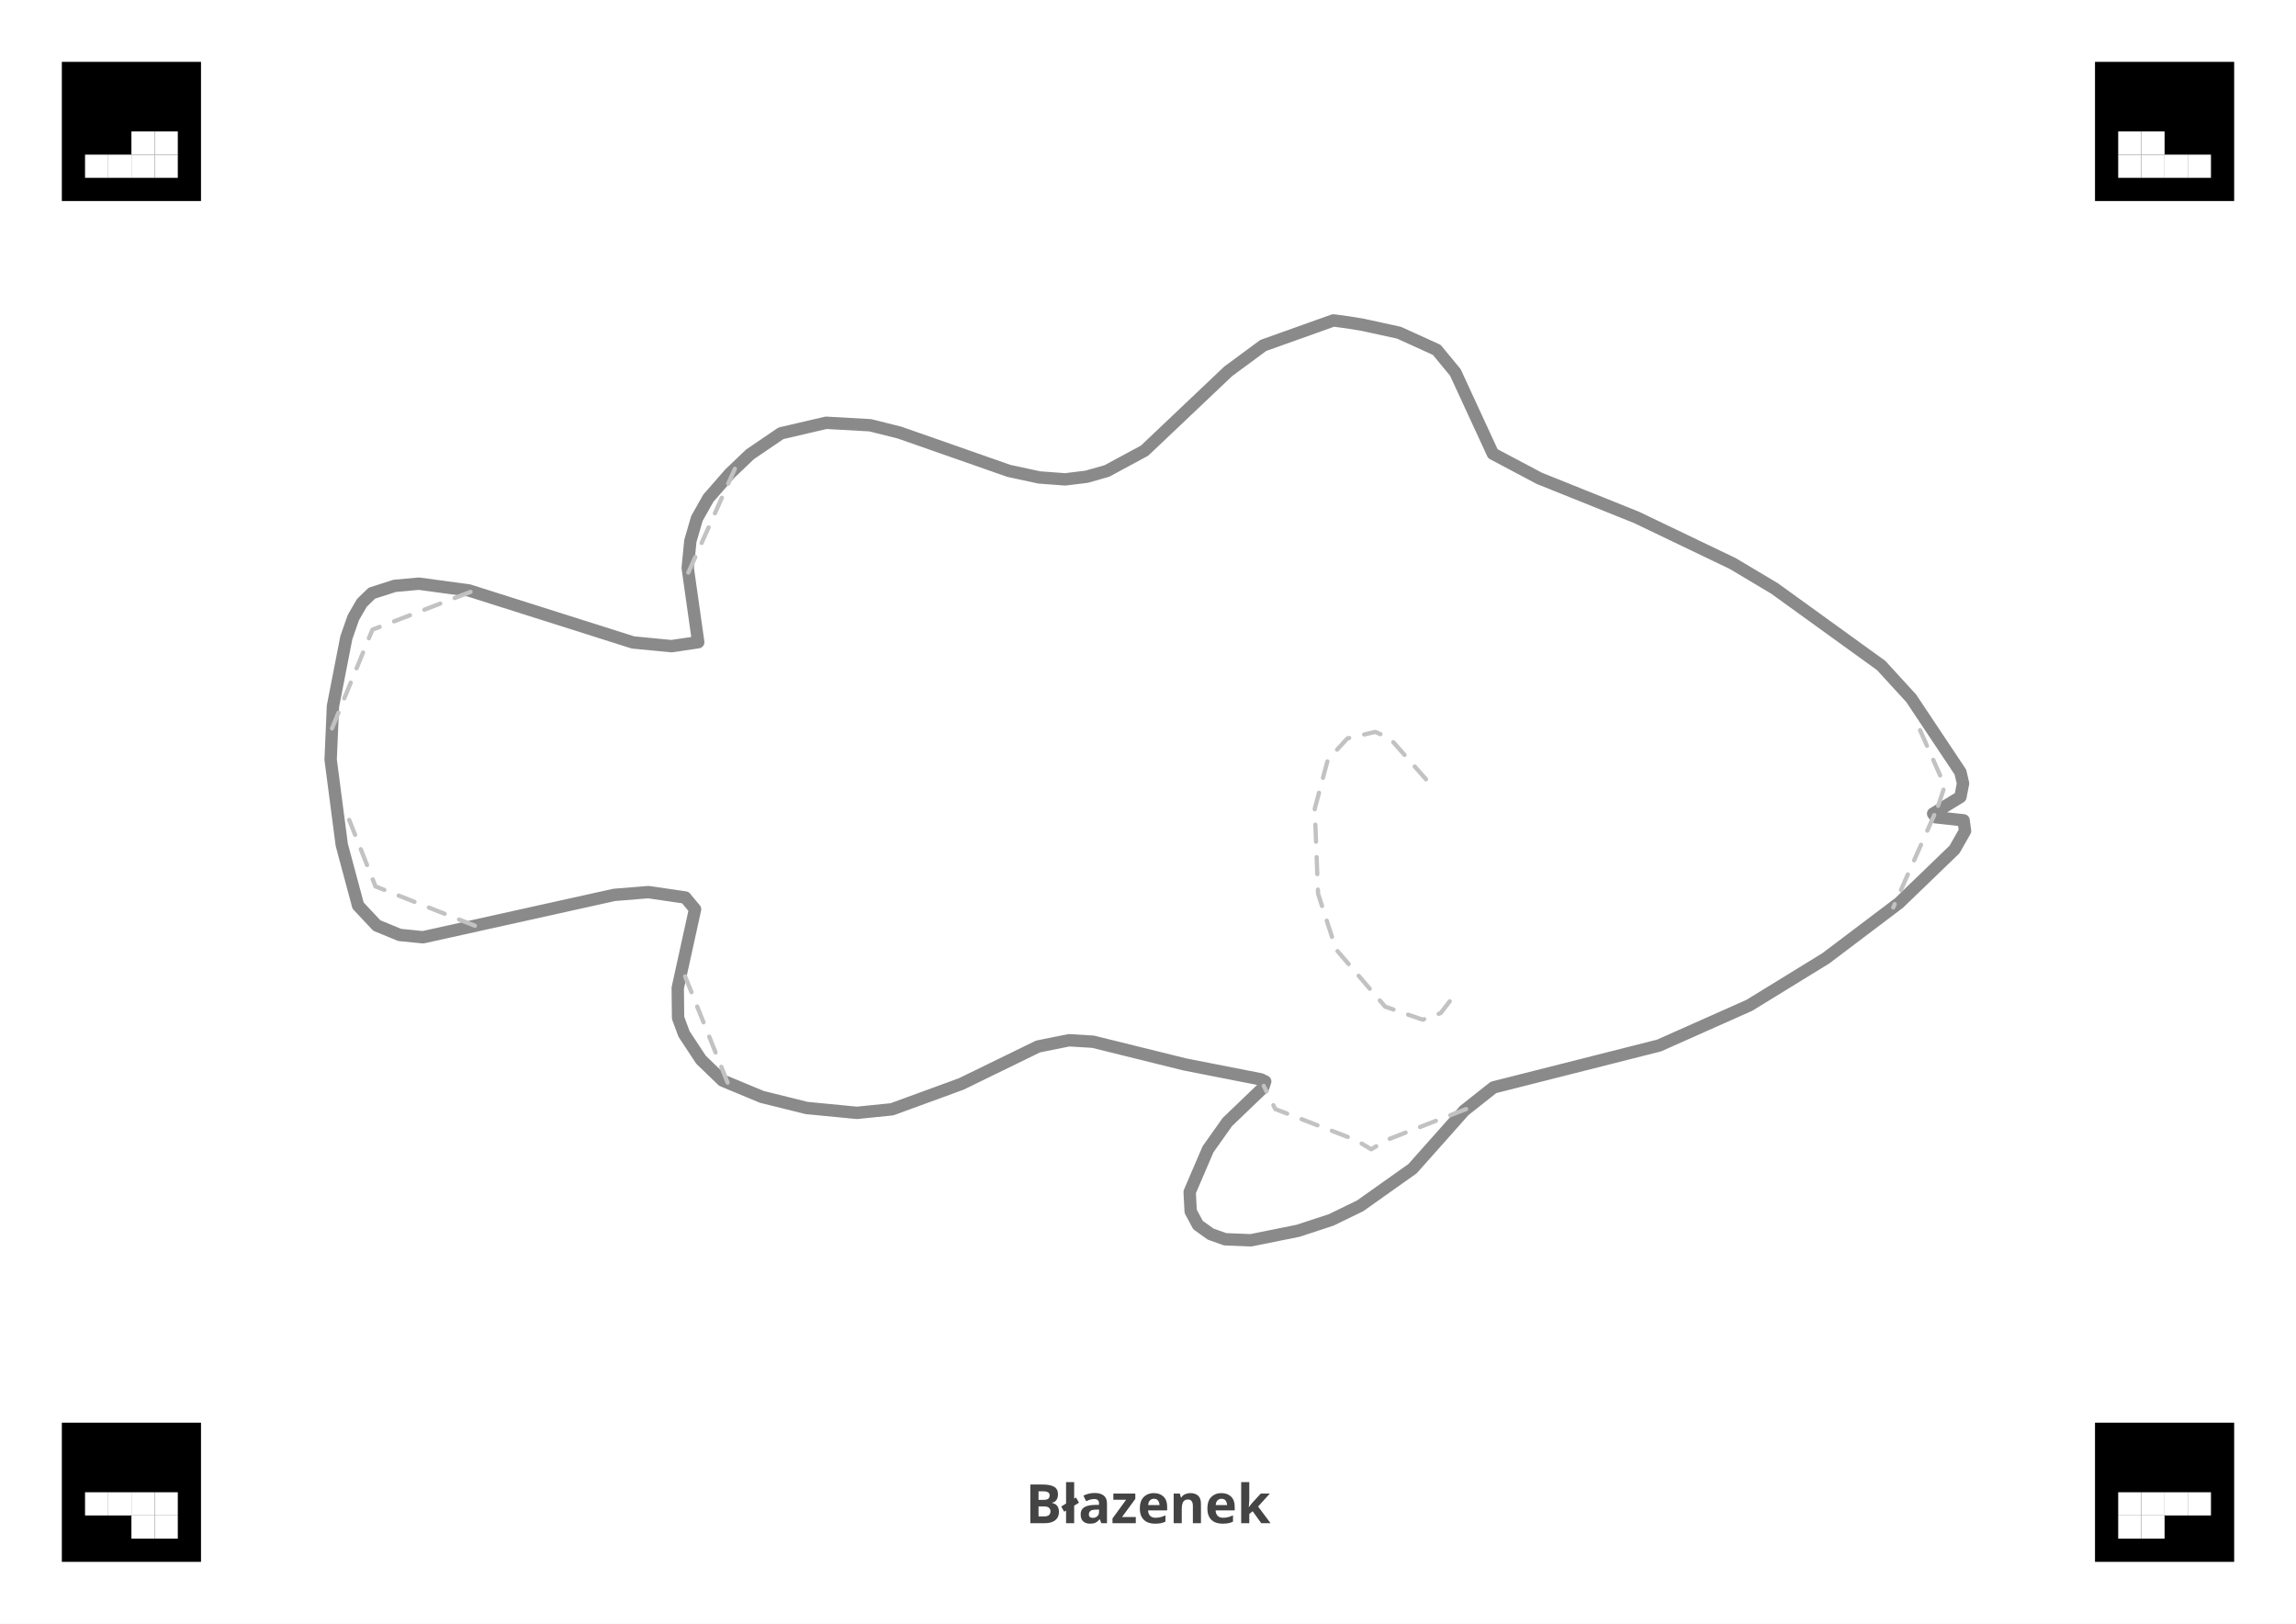
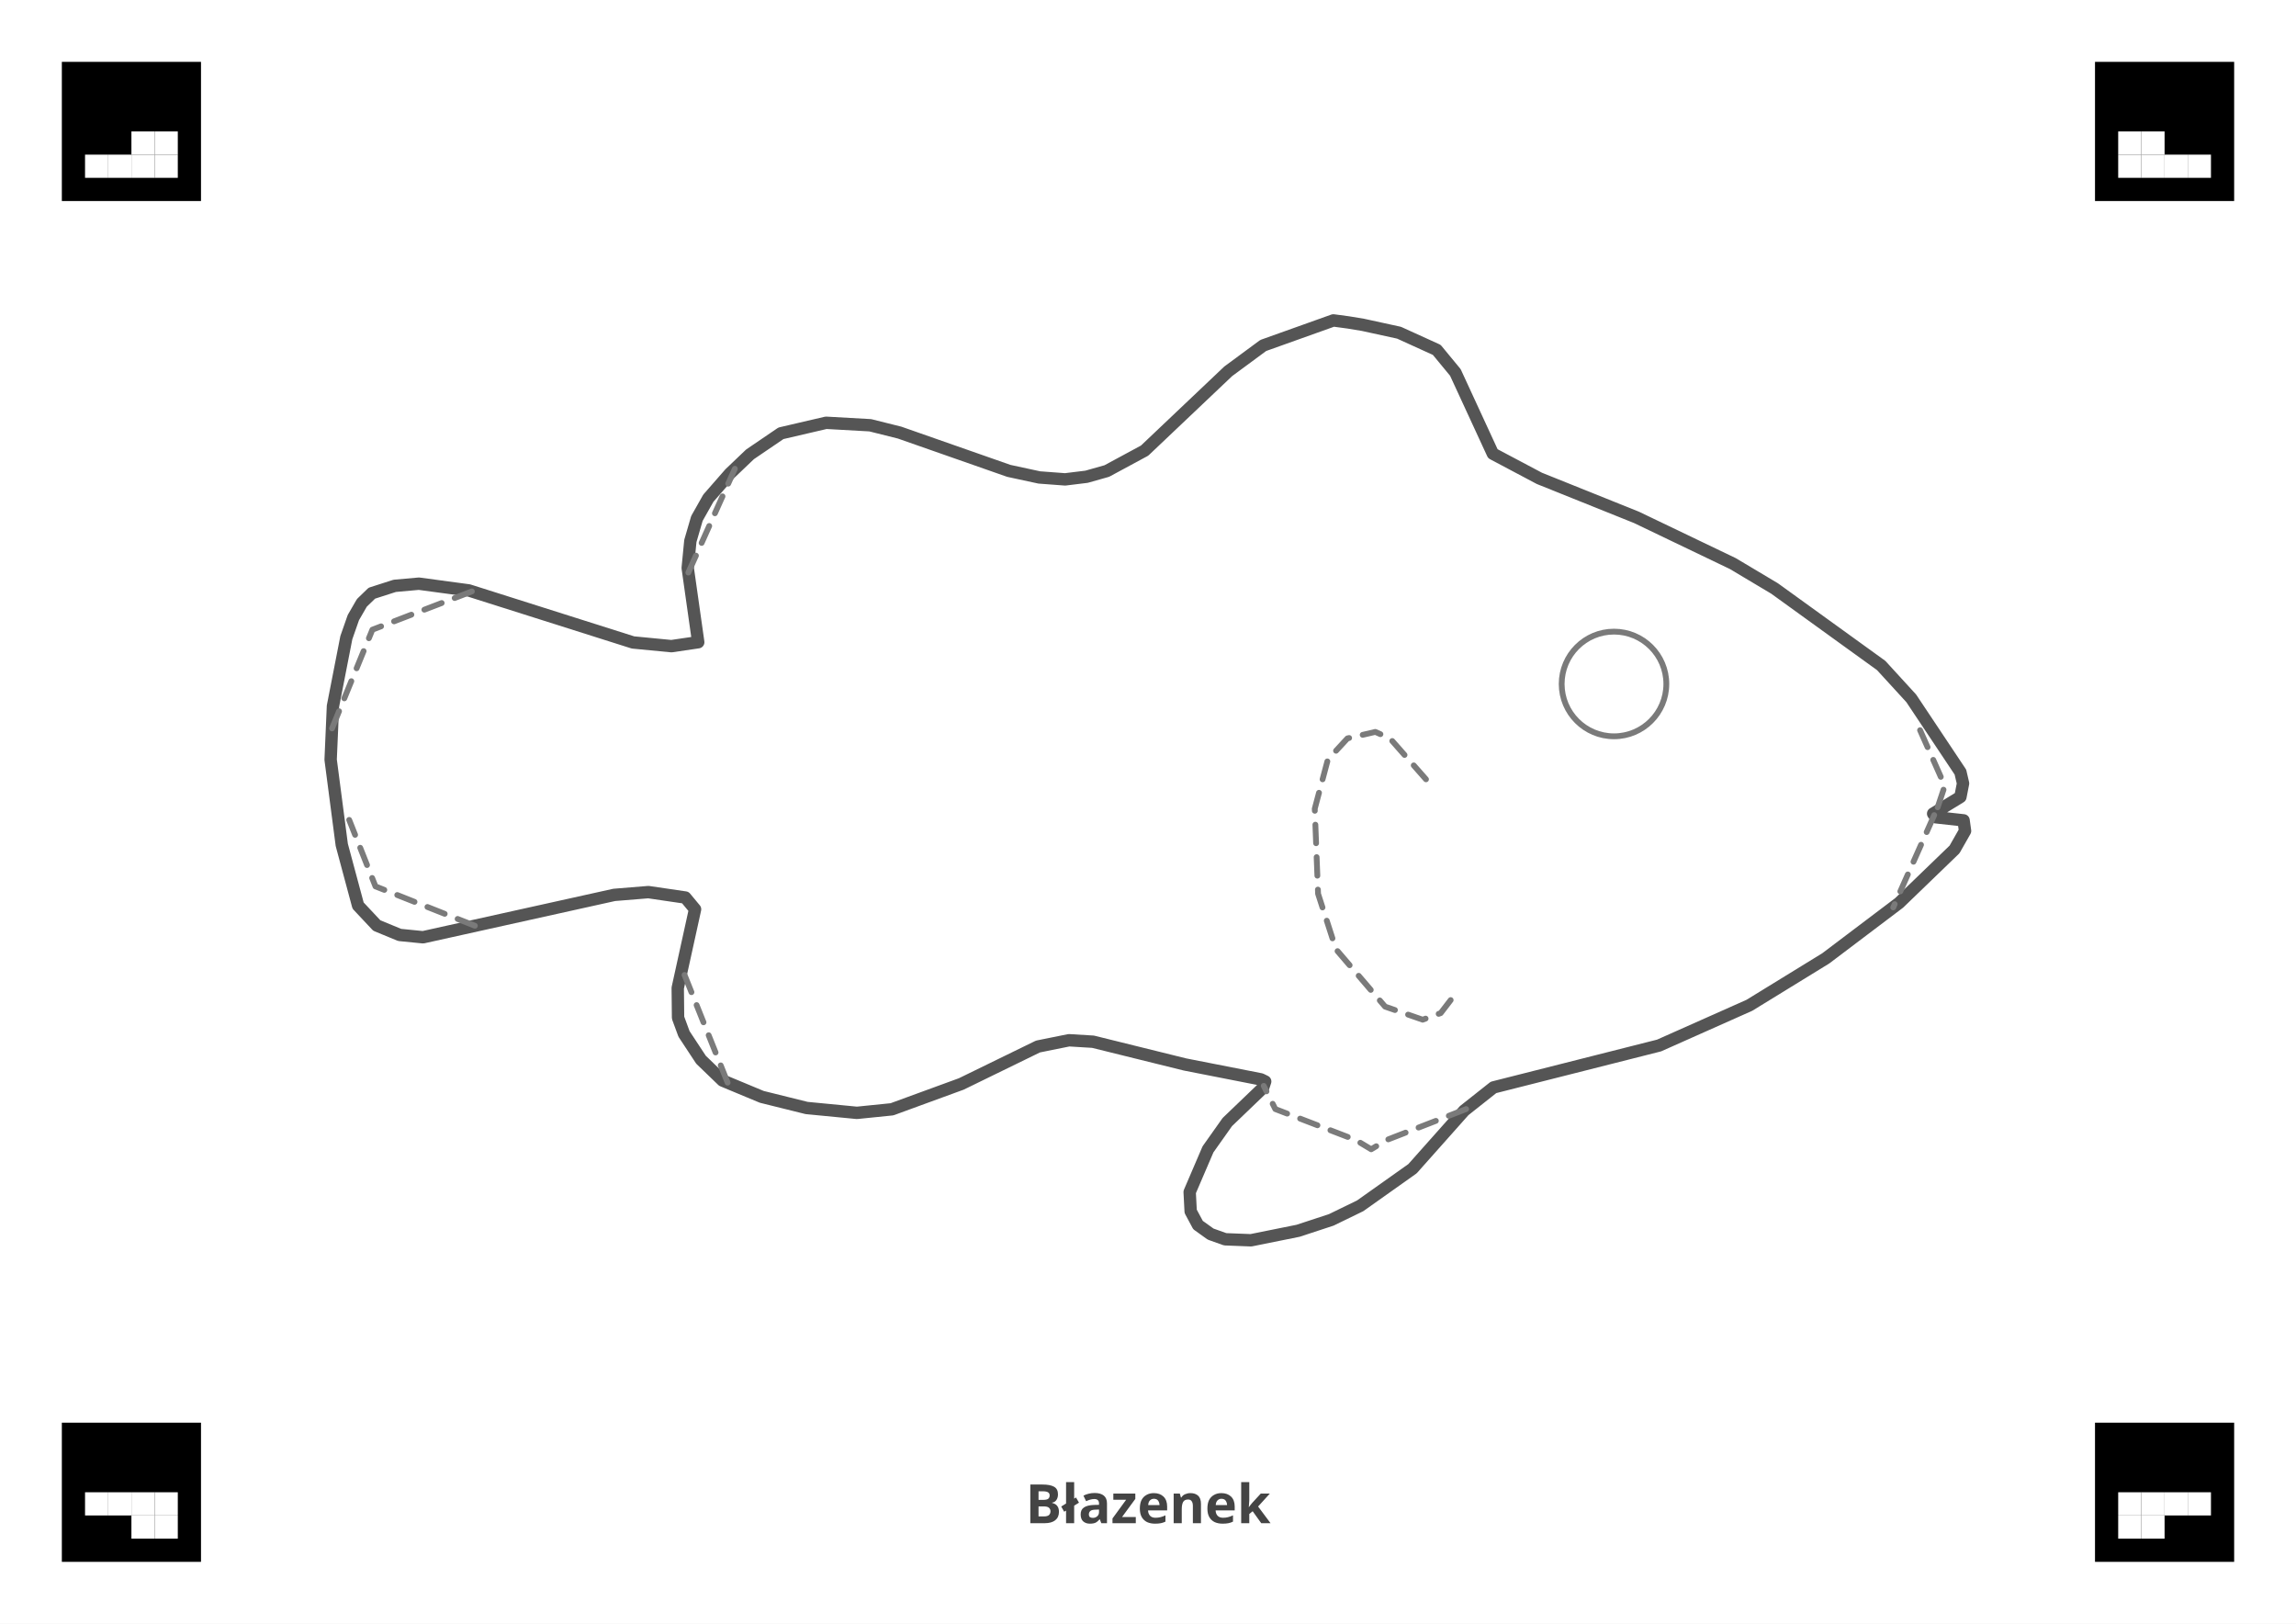
<svg xmlns="http://www.w3.org/2000/svg" width="297mm" height="210mm" viewBox="0 0 297 210">
  <rect width="297" height="210" fill="#fff" />
  <rect x="8" y="8" width="18" height="18" fill="#000" />
  <rect x="17.00" y="17.00" width="3" height="3" fill="#fff" />
  <rect x="20.00" y="17.00" width="3" height="3" fill="#fff" />
  <rect x="11.00" y="20.00" width="3" height="3" fill="#fff" />
  <rect x="14.00" y="20.00" width="3" height="3" fill="#fff" />
  <rect x="17.00" y="20.00" width="3" height="3" fill="#fff" />
  <rect x="20.00" y="20.00" width="3" height="3" fill="#fff" />
  <rect x="271" y="8" width="18" height="18" fill="#000" />
  <rect x="274.00" y="17.00" width="3" height="3" fill="#fff" />
  <rect x="277.00" y="17.00" width="3" height="3" fill="#fff" />
  <rect x="274.00" y="20.00" width="3" height="3" fill="#fff" />
  <rect x="277.00" y="20.00" width="3" height="3" fill="#fff" />
  <rect x="280.00" y="20.00" width="3" height="3" fill="#fff" />
  <rect x="283.00" y="20.00" width="3" height="3" fill="#fff" />
  <rect x="8" y="184" width="18" height="18" fill="#000" />
  <rect x="11.00" y="193.00" width="3" height="3" fill="#fff" />
  <rect x="14.00" y="193.00" width="3" height="3" fill="#fff" />
  <rect x="17.00" y="193.00" width="3" height="3" fill="#fff" />
  <rect x="20.00" y="193.00" width="3" height="3" fill="#fff" />
  <rect x="17.00" y="196.00" width="3" height="3" fill="#fff" />
  <rect x="20.00" y="196.00" width="3" height="3" fill="#fff" />
  <rect x="271" y="184" width="18" height="18" fill="#000" />
  <rect x="274.00" y="193.00" width="3" height="3" fill="#fff" />
  <rect x="277.00" y="193.00" width="3" height="3" fill="#fff" />
  <rect x="280.00" y="193.00" width="3" height="3" fill="#fff" />
  <rect x="283.00" y="193.00" width="3" height="3" fill="#fff" />
  <rect x="274.00" y="196.00" width="3" height="3" fill="#fff" />
  <rect x="277.00" y="196.00" width="3" height="3" fill="#fff" />
-   <path d="M176.29 42.01 L180.97 43.03 L185.85 45.25 L188.26 48.17 L193.11 58.68 L199.13 61.87 L211.68 66.91 L224.15 72.89 L229.55 76.11 L243.34 86.07 L247.23 90.32 L253.59 99.86 L253.93 101.32 L253.59 103.07 L250.06 105.23 L250.40 105.70 L254.00 106.10 L254.19 107.47 L252.83 109.86 L245.66 116.78 L236.17 123.95 L226.29 130.02 L214.61 135.22 L193.19 140.64 L189.40 143.64 L182.72 151.15 L175.95 155.95 L172.21 157.77 L167.92 159.18 L161.82 160.41 L158.48 160.28 L156.60 159.61 L154.97 158.44 L154.02 156.67 L153.89 154.17 L156.26 148.65 L158.76 145.12 L163.39 140.68 L163.66 139.87 L163.11 139.60 L153.28 137.67 L141.39 134.73 L138.28 134.54 L134.27 135.35 L124.35 140.19 L115.38 143.47 L110.85 143.93 L104.34 143.30 L98.54 141.86 L93.47 139.75 L90.68 137.06 L88.48 133.72 L87.71 131.63 L87.67 127.78 L89.91 117.60 L88.65 116.08 L83.87 115.38 L79.45 115.74 L54.72 121.22 L51.70 120.92 L48.74 119.70 L46.32 117.12 L44.21 109.27 L42.77 98.25 L43.07 91.33 L44.80 82.47 L45.71 79.87 L46.81 77.97 L48.10 76.72 L51.06 75.77 L54.19 75.49 L60.64 76.36 L81.88 83.09 L86.85 83.57 L90.32 83.06 L88.96 73.46 L89.30 69.97 L90.15 67.05 L91.63 64.43 L94.42 61.24 L97.02 58.76 L101.02 56.04 L106.86 54.68 L112.57 55.00 L116.37 55.95 L130.50 60.90 L134.44 61.75 L137.78 62.00 L140.55 61.66 L143.17 60.92 L148.06 58.28 L158.88 48.02 L163.41 44.68 L172.48 41.44 L174.41 41.70 Z" fill="#fff" stroke="#8a8a8a" stroke-width="1.6" stroke-linejoin="round" />
-   <path d="M248.37 94.44 L251.57 101.64 L251.17 102.84 L250.45 104.99" fill="none" stroke="#c2c2c2" stroke-width="0.55" stroke-dasharray="2.2 2" stroke-linecap="round" stroke-linejoin="round" />
-   <path d="M250.20 105.42 L249.57 106.84 L246.37 114.04 L244.90 117.36" fill="none" stroke="#c2c2c2" stroke-width="0.55" stroke-dasharray="2.2 2" stroke-linecap="round" stroke-linejoin="round" />
-   <path d="M189.65 143.44 L186.57 144.64 L179.37 147.44 L177.37 148.64 L175.37 147.44 L164.97 143.44 L164.17 141.84 L163.47 140.44" fill="none" stroke="#c2c2c2" stroke-width="0.55" stroke-dasharray="2.2 2" stroke-linecap="round" stroke-linejoin="round" />
-   <path d="M94.12 140.02 L93.17 137.64 L89.17 127.64 L88.22 125.27" fill="none" stroke="#c2c2c2" stroke-width="0.55" stroke-dasharray="2.2 2" stroke-linecap="round" stroke-linejoin="round" />
-   <path d="M61.43 119.73 L59.17 118.84 L48.57 114.64 L45.17 106.04" fill="none" stroke="#c2c2c2" stroke-width="0.55" stroke-dasharray="2.2 2" stroke-linecap="round" stroke-linejoin="round" />
-   <path d="M42.95 94.21 L44.57 90.24 L48.17 81.44 L58.57 77.44 L61.04 76.49" fill="none" stroke="#c2c2c2" stroke-width="0.55" stroke-dasharray="2.2 2" stroke-linecap="round" stroke-linejoin="round" />
-   <path d="M89.04 74.05 L90.57 70.64 L93.17 64.84 L95.06 60.63" fill="none" stroke="#c2c2c2" stroke-width="0.55" stroke-dasharray="2.2 2" stroke-linecap="round" stroke-linejoin="round" />
-   <path d="M184.46 100.79 L179.80 95.50 L177.90 94.66 L174.30 95.50 L171.76 98.25 L170.07 104.60 L170.50 115.59 L172.82 122.78 L179.17 130.19 L184.03 131.88 L186.36 131.03 L188.47 128.28" fill="none" stroke="#c2c2c2" stroke-width="0.55" stroke-dasharray="2.2 2" stroke-linecap="round" stroke-linejoin="round" />
-   <text x="148.5" y="197" text-anchor="middle" font-family="Segoe UI, sans-serif" font-size="7" font-weight="600" fill="#444">Błazenek</text>
+   <path d="M176.29 42.01 L180.97 43.03 L185.85 45.25 L188.26 48.17 L193.11 58.68 L199.13 61.87 L211.68 66.91 L224.15 72.89 L229.55 76.11 L243.34 86.07 L247.23 90.32 L253.59 99.86 L253.93 101.32 L253.59 103.07 L250.06 105.23 L250.40 105.70 L254.00 106.10 L254.19 107.47 L252.83 109.86 L245.66 116.78 L236.17 123.95 L226.29 130.02 L214.61 135.22 L193.19 140.64 L189.40 143.64 L182.72 151.15 L175.95 155.95 L172.21 157.77 L167.92 159.18 L161.82 160.41 L158.48 160.28 L156.60 159.61 L154.97 158.44 L154.02 156.67 L153.89 154.17 L156.26 148.65 L158.76 145.12 L163.39 140.68 L163.66 139.87 L163.11 139.60 L153.28 137.67 L141.39 134.73 L138.28 134.54 L134.27 135.35 L124.35 140.19 L115.38 143.47 L110.85 143.93 L104.34 143.30 L98.54 141.86 L93.47 139.75 L90.68 137.06 L88.48 133.72 L87.71 131.63 L87.67 127.78 L89.91 117.60 L88.65 116.08 L83.87 115.38 L79.45 115.74 L54.72 121.22 L51.70 120.92 L48.74 119.70 L46.32 117.12 L44.21 109.27 L42.77 98.25 L43.07 91.33 L44.80 82.47 L45.71 79.87 L46.81 77.97 L48.10 76.72 L51.06 75.77 L54.19 75.49 L60.64 76.36 L81.88 83.09 L86.85 83.57 L90.32 83.06 L88.96 73.46 L89.30 69.97 L90.15 67.05 L91.63 64.43 L94.42 61.24 L97.02 58.76 L101.02 56.04 L106.86 54.68 L112.57 55.00 L116.37 55.95 L130.50 60.90 L134.44 61.75 L137.78 62.00 L140.55 61.66 L143.17 60.92 L148.06 58.28 L158.88 48.02 L163.41 44.68 L172.48 41.44 L174.41 41.70 Z" fill="#fff" stroke="#555" stroke-width="1.6" stroke-linejoin="round" />
+   <path d="M248.37 94.44 L251.57 101.64 L251.17 102.84 L250.45 104.99" fill="none" stroke="#7a7a7a" stroke-width="0.75" stroke-dasharray="2.40 1.80" stroke-linecap="round" stroke-linejoin="round" />
+   <path d="M250.20 105.42 L249.57 106.84 L246.37 114.04 L244.90 117.36" fill="none" stroke="#7a7a7a" stroke-width="0.75" stroke-dasharray="2.40 1.80" stroke-linecap="round" stroke-linejoin="round" />
+   <path d="M189.65 143.44 L186.57 144.64 L179.37 147.44 L177.37 148.64 L175.37 147.44 L164.97 143.44 L164.17 141.84 L163.47 140.44" fill="none" stroke="#7a7a7a" stroke-width="0.75" stroke-dasharray="2.40 1.80" stroke-linecap="round" stroke-linejoin="round" />
+   <path d="M94.12 140.02 L93.17 137.64 L89.17 127.64 L88.22 125.27" fill="none" stroke="#7a7a7a" stroke-width="0.75" stroke-dasharray="2.40 1.80" stroke-linecap="round" stroke-linejoin="round" />
+   <path d="M61.43 119.73 L59.17 118.84 L48.57 114.64 L45.17 106.04" fill="none" stroke="#7a7a7a" stroke-width="0.75" stroke-dasharray="2.40 1.80" stroke-linecap="round" stroke-linejoin="round" />
+   <path d="M42.95 94.21 L44.57 90.24 L48.17 81.44 L58.57 77.44 L61.04 76.49" fill="none" stroke="#7a7a7a" stroke-width="0.75" stroke-dasharray="2.40 1.80" stroke-linecap="round" stroke-linejoin="round" />
+   <path d="M89.04 74.05 L90.57 70.64 L93.17 64.84 L95.06 60.63" fill="none" stroke="#7a7a7a" stroke-width="0.75" stroke-dasharray="2.40 1.80" stroke-linecap="round" stroke-linejoin="round" />
+   <path d="M184.46 100.79 L179.80 95.50 L177.90 94.66 L174.30 95.50 L171.76 98.25 L170.07 104.60 L170.50 115.59 L172.82 122.78 L179.17 130.19 L184.03 131.88 L186.36 131.03 L188.47 128.28" fill="none" stroke="#7a7a7a" stroke-width="0.75" stroke-dasharray="2.40 1.80" stroke-linecap="round" stroke-linejoin="round" />
+   <circle cx="208.78" cy="88.46" r="6.77" fill="none" stroke="#7a7a7a" stroke-width="0.75" />
+   <text x="148.5" y="197" text-anchor="middle" font-family="Segoe UI, sans-serif" font-size="7.0" font-weight="600" fill="#444">Błazenek</text>
</svg>
